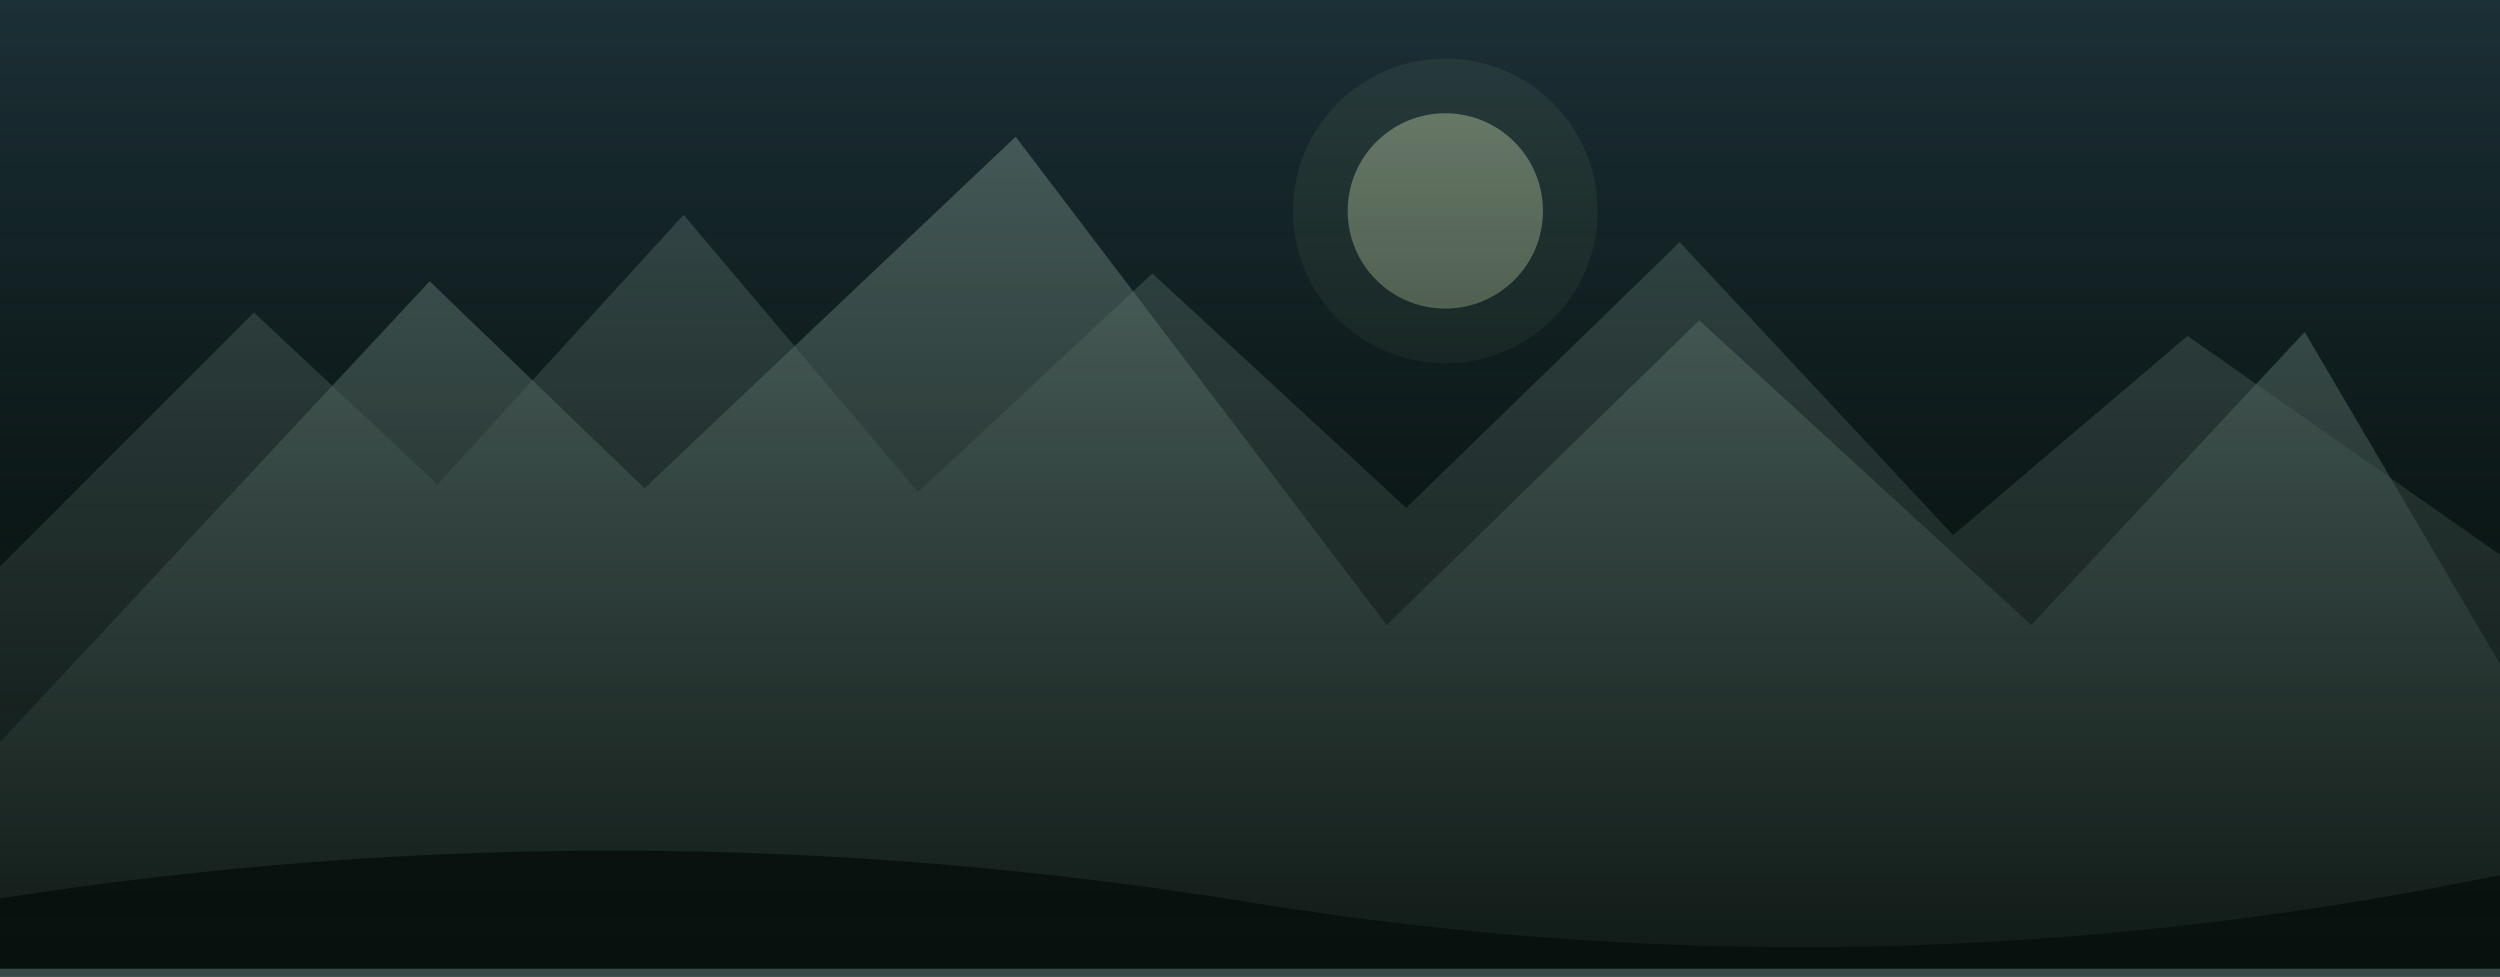
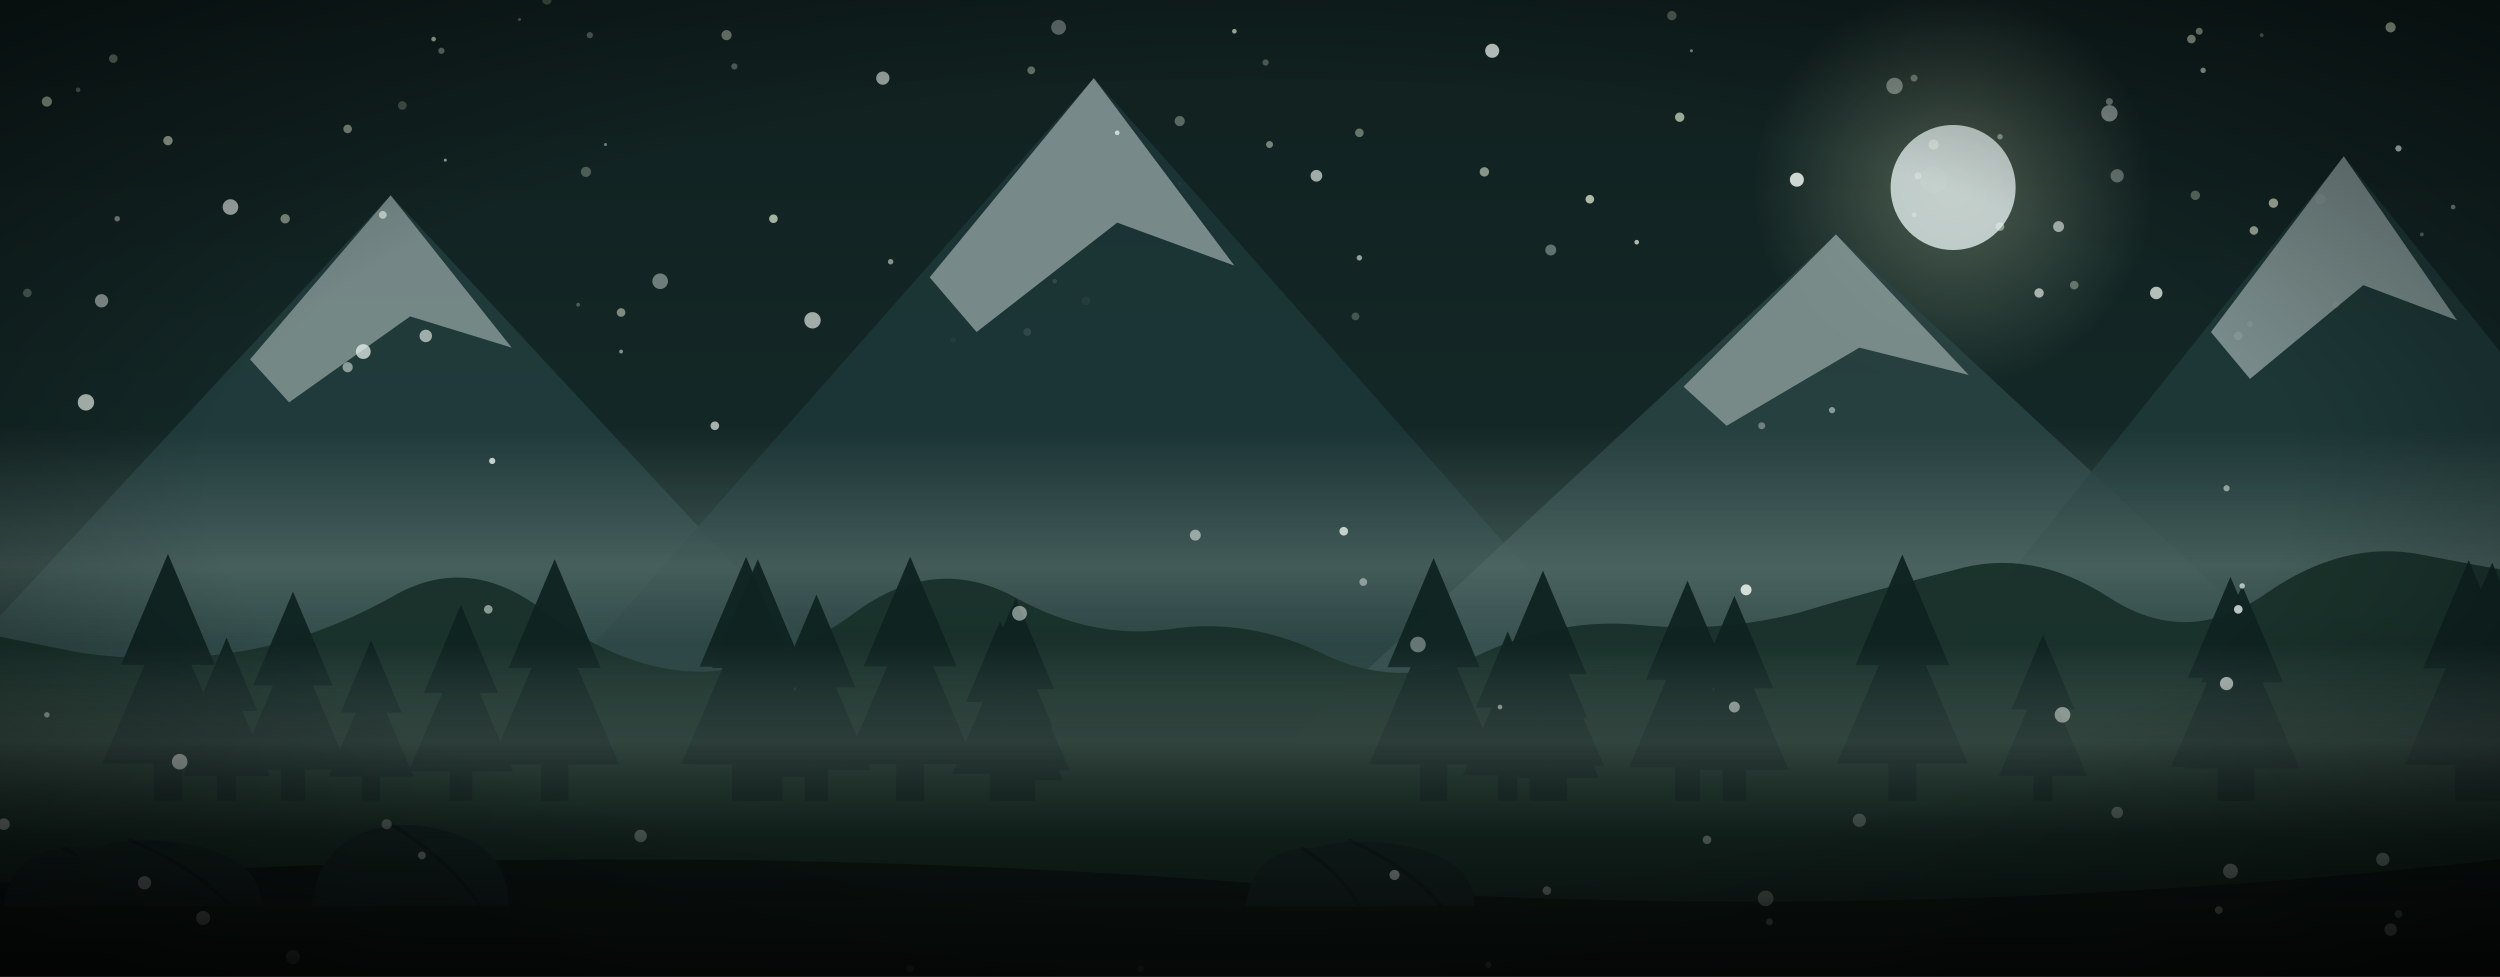
<svg xmlns="http://www.w3.org/2000/svg" viewBox="0 0 640 250" preserveAspectRatio="xMidYMid slice">
  <defs>
    <linearGradient id="sky" x2="0" y2="1">
-       <stop stop-color="#1c3037" />
-       <stop offset="1" stop-color="#07100d" />
+       <stop stop-color="#10201f" />
+       <stop offset="1" stop-color="#183230" />
    </linearGradient>
-     <linearGradient id="fade" x2="0" y2="1">
-       <stop stop-color="#07100d" stop-opacity="0" />
-       <stop offset="1" stop-color="#07100d" stop-opacity=".9" />
+     <radialGradient id="moonGlow">
+       <stop stop-color="#d9e8bd" stop-opacity=".30" />
+       <stop offset="1" stop-color="#d9e8bd" stop-opacity="0" />
+     </radialGradient>
+     <linearGradient id="fogBand" x2="0" y2="1">
+       <stop stop-color="#9eb4a9" stop-opacity="0" />
+       <stop offset=".5" stop-color="#9eb4a9" stop-opacity=".55" />
+       <stop offset="1" stop-color="#9eb4a9" stop-opacity="0" />
    </linearGradient>
+     <linearGradient id="ground" x2="0" y2="1">
+       <stop stop-color="#0b120e" stop-opacity="0" />
+       <stop offset="1" stop-color="#050806" stop-opacity=".95" />
+     </linearGradient>
+     <radialGradient id="vig" cx=".5" cy=".5" r=".75">
+       <stop offset=".55" stop-color="#000" stop-opacity="0" />
+       <stop offset="1" stop-color="#000" stop-opacity=".62" />
+     </radialGradient>
+     <radialGradient id="glow">
+       <stop stop-color="#ffcf7a" stop-opacity=".55" />
+       <stop offset="1" stop-color="#ffcf7a" stop-opacity="0" />
+     </radialGradient>
  </defs>
  <rect width="640" height="250" fill="url(#sky)" />
-   <circle cx="370" cy="54" r="25" fill="#d9e8bd" opacity=".42" />
-   <circle cx="370" cy="54" r="39" fill="#c4e2a1" opacity=".08" />
-   <path d="M0 145 L65 80 112 124 175 55 235 126 295 70 360 130 430 62 500 137 560 86 640 142 640 250 0 250Z" fill="#77918b" opacity=".38" />
-   <path d="M0 190 L110 72 165 125 260 35 355 160 435 82 520 160 590 85 640 170V250H0Z" fill="#77918b" opacity=".55" />
-   <path d="M0 230 Q160 205 320 231 T640 224V250H0Z" fill="#050b08" opacity=".85" />
-   <rect width="640" height="250" fill="url(#fade)" />
-   <path d="M0 249H640" stroke="#77918b" stroke-opacity=".45" stroke-width="2" />
+   <circle cx="151" cy="9" r="0.8" fill="#dfe9d0" opacity="0.34" />
+   <circle cx="43" cy="36" r="1.2" fill="#dfe9d0" opacity="0.69" />
+   <circle cx="490" cy="20" r="0.9" fill="#dfe9d0" opacity="0.40" />
+   <circle cx="111" cy="10" r="0.6" fill="#dfe9d0" opacity="0.76" />
+   <circle cx="531" cy="73" r="1.1" fill="#dfe9d0" opacity="0.36" />
+   <circle cx="198" cy="56" r="1.1" fill="#dfe9d0" opacity="0.72" />
+   <circle cx="563" cy="8" r="0.9" fill="#dfe9d0" opacity="0.62" />
+   <circle cx="324" cy="16" r="0.8" fill="#dfe9d0" opacity="0.30" />
+   <circle cx="598" cy="78" r="0.9" fill="#dfe9d0" opacity="0.42" />
+   <circle cx="582" cy="52" r="1.2" fill="#dfe9d0" opacity="0.72" />
+   <circle cx="325" cy="37" r="0.9" fill="#dfe9d0" opacity="0.49" />
+   <circle cx="103" cy="27" r="1.1" fill="#dfe9d0" opacity="0.27" />
+   <circle cx="30" cy="56" r="0.7" fill="#dfe9d0" opacity="0.54" />
+   <circle cx="302" cy="31" r="1.3" fill="#dfe9d0" opacity="0.36" />
+   <circle cx="264" cy="18" r="1.0" fill="#dfe9d0" opacity="0.40" />
+   <circle cx="228" cy="67" r="0.7" fill="#dfe9d0" opacity="0.56" />
+   <circle cx="579" cy="9" r="0.5" fill="#dfe9d0" opacity="0.38" />
+   <circle cx="490" cy="55" r="0.6" fill="#dfe9d0" opacity="0.43" />
+   <circle cx="114" cy="41" r="0.4" fill="#dfe9d0" opacity="0.63" />
+   <circle cx="573" cy="86" r="1.1" fill="#dfe9d0" opacity="0.78" />
+   <circle cx="12" cy="26" r="1.3" fill="#dfe9d0" opacity="0.68" />
+   <circle cx="263" cy="85" r="1.0" fill="#dfe9d0" opacity="0.70" />
+   <circle cx="188" cy="17" r="0.8" fill="#dfe9d0" opacity="0.33" />
+   <circle cx="244" cy="87" r="0.7" fill="#dfe9d0" opacity="0.26" />
+   <circle cx="29" cy="15" r="1.1" fill="#dfe9d0" opacity="0.45" />
+   <circle cx="186" cy="9" r="1.3" fill="#dfe9d0" opacity="0.48" />
+   <circle cx="133" cy="5" r="0.4" fill="#dfe9d0" opacity="0.34" />
+   <circle cx="433" cy="13" r="0.4" fill="#dfe9d0" opacity="0.52" />
+   <circle cx="159" cy="90" r="0.5" fill="#dfe9d0" opacity="0.54" />
+   <circle cx="495" cy="37" r="1.3" fill="#dfe9d0" opacity="0.51" />
+   <circle cx="155" cy="37" r="0.4" fill="#dfe9d0" opacity="0.48" />
+   <circle cx="159" cy="80" r="1.1" fill="#dfe9d0" opacity="0.52" />
+   <circle cx="20" cy="23" r="0.6" fill="#dfe9d0" opacity="0.36" />
+   <circle cx="148" cy="78" r="0.5" fill="#dfe9d0" opacity="0.28" />
+   <circle cx="594" cy="51" r="1.3" fill="#dfe9d0" opacity="0.47" />
+   <circle cx="577" cy="59" r="1.1" fill="#dfe9d0" opacity="0.66" />
+   <circle cx="316" cy="8" r="0.6" fill="#dfe9d0" opacity="0.73" />
+   <circle cx="576" cy="83" r="0.7" fill="#dfe9d0" opacity="0.61" />
+   <circle cx="512" cy="58" r="1.1" fill="#dfe9d0" opacity="0.54" />
+   <circle cx="419" cy="62" r="0.6" fill="#dfe9d0" opacity="0.76" />
+   <circle cx="612" cy="7" r="1.3" fill="#dfe9d0" opacity="0.78" />
+   <circle cx="428" cy="4" r="1.2" fill="#dfe9d0" opacity="0.32" />
+   <circle cx="620" cy="60" r="0.5" fill="#dfe9d0" opacity="0.34" />
+   <circle cx="407" cy="51" r="1.1" fill="#dfe9d0" opacity="0.76" />
+   <circle cx="140" cy="0" r="1.2" fill="#dfe9d0" opacity="0.26" />
+   <circle cx="561" cy="10" r="1.1" fill="#dfe9d0" opacity="0.68" />
+   <circle cx="562" cy="50" r="1.2" fill="#dfe9d0" opacity="0.36" />
+   <circle cx="430" cy="30" r="1.2" fill="#dfe9d0" opacity="0.68" />
+   <circle cx="302" cy="47" r="0.4" fill="#dfe9d0" opacity="0.27" />
+   <circle cx="380" cy="44" r="1.2" fill="#dfe9d0" opacity="0.58" />
+   <circle cx="89" cy="33" r="1.1" fill="#dfe9d0" opacity="0.54" />
+   <circle cx="7" cy="75" r="1.1" fill="#dfe9d0" opacity="0.30" />
+   <circle cx="348" cy="34" r="1.1" fill="#dfe9d0" opacity="0.42" />
+   <circle cx="150" cy="44" r="1.3" fill="#dfe9d0" opacity="0.30" />
+   <circle cx="73" cy="56" r="1.2" fill="#dfe9d0" opacity="0.53" />
+   <circle cx="278" cy="77" r="1.1" fill="#dfe9d0" opacity="0.29" />
+   <circle cx="564" cy="18" r="0.7" fill="#dfe9d0" opacity="0.71" />
+   <circle cx="270" cy="72" r="0.6" fill="#dfe9d0" opacity="0.73" />
+   <circle cx="113" cy="13" r="0.8" fill="#dfe9d0" opacity="0.44" />
+   <circle cx="347" cy="81" r="1.0" fill="#dfe9d0" opacity="0.25" />
+   <circle cx="500" cy="48" r="51.2" fill="url(#moonGlow)" />
+   <circle cx="500" cy="48" r="16" fill="#e6f0ee" opacity=".78" />
+   <circle cx="495" cy="46" r="3.5" fill="#c6d6d2" opacity=".25" />
+   <path d="M-30.0 190 L100 50 L230.0 190Z" fill="#233f40" opacity="0.8" />
+   <path d="M100 50 L131 89 L105 81 L74 103 L64 92Z" fill="#dfeae7" opacity="0.44" />
+   <path d="M130.0 190 L280 20 L430.0 190Z" fill="#1c3637" opacity="0.85" />
+   <path d="M280 20 L316 68 L286 57 L250 85 L238 71Z" fill="#dfeae7" opacity="0.47" />
+   <path d="M330.0 190 L470 60 L610.0 190Z" fill="#2a4545" opacity="0.8" />
+   <path d="M470 60 L504 96 L476 89 L442 109 L431 99Z" fill="#dfeae7" opacity="0.44" />
+   <path d="M480.0 190 L600 40 L720.0 190Z" fill="#1f3a3a" opacity="0.85" />
+   <path d="M600 40 L629 82 L605 73 L576 97 L566 85Z" fill="#dfeae7" opacity="0.47" />
+   <rect x="0" y="110" width="640" height="70" fill="url(#fogBand)" opacity="0.55" style="color:#9eb4a9" />
+   <path d="M0 250 L0 163 Q0 163 20 167 Q40 170 60 167 Q80 164 100 153 Q120 141 140 157 Q160 172 180 172 Q200 171 220 156 Q240 142 260 153 Q280 164 300 161 Q320 158 340 168 Q360 177 380 167 Q400 158 420 160 Q440 162 460 157 Q480 151 500 146 Q520 140 540 153 Q560 166 580 152 Q600 138 620 142 Q640 146 660 149 L640 250Z" fill="#183029" opacity="0.95" />
+   <path d="M367 142.863 L378.8 170.8 L372.9 170.8 L383.5 195.7 L370.5 195.7 L370.5 205 L363.5 205 L363.5 195.7 L350.5 195.7 L361.1 170.8 L355.2 170.8Z" fill="#0f2321" opacity="0.95" />
+   <path d="M487 141.946 L499.0 170.3 L493.0 170.3 L503.8 195.5 L490.6 195.5 L490.6 205 L483.4 205 L483.4 195.5 L470.2 195.5 L481.0 170.3 L475.0 170.3Z" fill="#0f2321" opacity="0.95" />
+   <path d="M75 151.453 L85.2 175.5 L80.1 175.5 L89.2 197.0 L78.1 197.0 L78.1 205 L71.9 205 L71.9 197.0 L60.8 197.0 L69.9 175.5 L64.8 175.5Z" fill="#0f2321" opacity="0.95" />
+   <path d="M432 148.644 L442.7 174.0 L437.4 174.0 L447.0 196.5 L435.2 196.5 L435.2 205 L428.8 205 L428.8 196.5 L417.0 196.5 L426.6 174.0 L421.3 174.0Z" fill="#0f2321" opacity="0.95" />
+   <path d="M395 146.062 L406.2 172.6 L400.6 172.6 L410.7 196.2 L398.4 196.2 L398.4 205 L391.6 205 L391.6 196.2 L379.3 196.2 L389.4 172.6 L383.8 172.6Z" fill="#0f2321" opacity="0.95" />
+   <path d="M194 143.165 L205.7 171.0 L199.9 171.0 L210.4 195.7 L197.5 195.7 L197.5 205 L190.5 205 L190.5 195.7 L177.6 195.7 L188.1 171.0 L182.3 171.0Z" fill="#0f2321" opacity="0.95" />
+   <path d="M260 153.029 L269.9 176.4 L264.9 176.4 L273.8 197.2 L263.0 197.2 L263.0 205 L257.0 205 L257.0 197.2 L246.2 197.2 L255.1 176.4 L250.1 176.4Z" fill="#0f2321" opacity="0.95" />
+   <path d="M574 149.892 L584.5 174.7 L579.2 174.7 L588.7 196.7 L577.1 196.7 L577.1 205 L570.9 205 L570.9 196.7 L559.3 196.7 L568.8 174.7 L563.5 174.7Z" fill="#0f2321" opacity="0.95" />
+   <path d="M198 164.089 L205.8 182.5 L201.9 182.5 L208.9 198.9 L200.3 198.9 L200.3 205 L195.7 205 L195.7 198.9 L187.1 198.9 L194.1 182.5 L190.2 182.5Z" fill="#0f2321" opacity="0.95" />
+   <path d="M209 152.196 L219.0 176.0 L214.0 176.0 L223.0 197.1 L212.0 197.1 L212.0 205 L206.0 205 L206.0 197.1 L195.0 197.1 L204.0 176.0 L199.0 176.0Z" fill="#0f2321" opacity="0.95" />
+   <path d="M638 144.029 L649.6 171.5 L643.8 171.5 L654.2 195.9 L641.5 195.9 L641.5 205 L634.5 205 L634.5 195.9 L621.8 195.9 L632.2 171.5 L626.4 171.5Z" fill="#0f2321" opacity="0.95" />
+   <path d="M256 158.98 L264.7 179.7 L260.4 179.7 L268.2 198.1 L258.6 198.1 L258.6 205 L253.4 205 L253.4 198.1 L243.8 198.1 L251.6 179.7 L247.3 179.7Z" fill="#0f2321" opacity="0.95" />
+   <path d="M523 162.487 L531.1 181.6 L527.0 181.6 L534.3 198.6 L525.4 198.6 L525.4 205 L520.6 205 L520.6 198.6 L511.7 198.6 L519.0 181.6 L514.9 181.6Z" fill="#0f2321" opacity="0.95" />
+   <path d="M263 170.605 L269.5 186.1 L266.3 186.1 L272.1 199.8 L265.0 199.8 L265.0 205 L261.0 205 L261.0 199.8 L253.9 199.8 L259.7 186.1 L256.5 186.1Z" fill="#0f2321" opacity="0.95" />
+   <path d="M118 154.794 L127.5 177.4 L122.8 177.4 L131.4 197.5 L120.9 197.5 L120.9 205 L115.1 205 L115.1 197.5 L104.6 197.5 L113.2 177.4 L108.5 177.4Z" fill="#0f2321" opacity="0.95" />
+   <path d="M444 152.557 L454.0 176.2 L449.0 176.2 L457.9 197.1 L447.0 197.1 L447.0 205 L441.0 205 L441.0 197.1 L430.1 197.1 L439.0 176.2 L434.0 176.2Z" fill="#0f2321" opacity="0.95" />
+   <path d="M233 142.468 L244.9 170.6 L238.9 170.6 L249.6 195.6 L236.6 195.6 L236.6 205 L229.4 205 L229.4 195.6 L216.4 195.6 L227.1 170.6 L221.1 170.6Z" fill="#0f2321" opacity="0.95" />
+   <path d="M399 166.318 L406.3 183.7 L402.7 183.7 L409.3 199.2 L401.2 199.2 L401.2 205 L396.8 205 L396.8 199.2 L388.7 199.2 L395.3 183.7 L391.7 183.7Z" fill="#0f2321" opacity="0.95" />
+   <path d="M43 141.786 L55.0 170.2 L49.0 170.2 L59.8 195.5 L46.6 195.5 L46.6 205 L39.4 205 L39.4 195.5 L26.2 195.5 L37.0 170.2 L31.0 170.2Z" fill="#0f2321" opacity="0.95" />
+   <path d="M632 143.401 L643.7 171.1 L637.9 171.1 L648.4 195.8 L635.5 195.8 L635.5 205 L628.5 205 L628.5 195.8 L615.6 195.8 L626.1 171.1 L620.3 171.1Z" fill="#0f2321" opacity="0.95" />
+   <path d="M386 161.633 L394.2 181.1 L390.1 181.1 L397.5 198.5 L388.5 198.5 L388.5 205 L383.5 205 L383.5 198.5 L374.5 198.5 L381.9 181.1 L377.8 181.1Z" fill="#0f2321" opacity="0.95" />
+   <path d="M58 163.263 L65.9 182.0 L62.0 182.0 L69.1 198.7 L60.4 198.7 L60.4 205 L55.6 205 L55.6 198.7 L46.9 198.7 L54.0 182.0 L50.1 182.0Z" fill="#0f2321" opacity="0.95" />
+   <path d="M142 143.153 L153.8 171.0 L147.9 171.0 L158.5 195.7 L145.5 195.7 L145.5 205 L138.5 205 L138.5 195.7 L125.5 195.7 L136.1 171.0 L130.2 171.0Z" fill="#0f2321" opacity="0.95" />
+   <path d="M571 147.662 L581.9 173.5 L576.4 173.5 L586.3 196.4 L574.3 196.4 L574.3 205 L567.7 205 L567.7 196.4 L555.7 196.4 L565.6 173.5 L560.1 173.5Z" fill="#0f2321" opacity="0.95" />
+   <path d="M95 163.85 L102.8 182.4 L98.9 182.4 L105.9 198.8 L97.3 198.8 L97.3 205 L92.7 205 L92.7 198.8 L84.1 198.8 L91.1 182.4 L87.2 182.4Z" fill="#0f2321" opacity="0.95" />
+   <path d="M191 142.562 L202.9 170.7 L196.9 170.7 L207.6 195.6 L194.6 195.6 L194.6 205 L187.4 205 L187.4 195.6 L174.4 195.6 L185.1 170.7 L179.1 170.7Z" fill="#0f2321" opacity="0.95" />
+   <rect x="0" y="165" width="640" height="50" fill="url(#fogBand)" opacity="0.5" style="color:#9eb4a9" />
+   <path d="M0 250 L0 226 Q160 214 320 226 T640 220 L640 250Z" fill="#0a1514" />
+   <path d="M79.724 232 Q82.252 211.193 105 211.193 Q130.276 213.274 130.276 232Z" fill="#142625" />
+   <path d="M100 211 Q115 220 123 232" stroke="#000" stroke-opacity=".28" fill="none" />
+   <path d="M322.529 232 Q325.276 215.377 350 215.377 Q377.471 217.039 377.471 232Z" fill="#142625" />
+   <path d="M345 215 Q361 222 369 232" stroke="#000" stroke-opacity=".28" fill="none" />
+   <path d="M318.952 232 Q320.657 217.032 336 217.032 Q353.048 218.529 353.048 232Z" fill="#142625" />
+   <path d="M333 217 Q343 223 348 232" stroke="#000" stroke-opacity=".28" fill="none" />
+   <path d="M0.885 232 Q2.797 216.782 20 216.782 Q39.115 218.304 39.115 232Z" fill="#142625" />
+   <path d="M16 217 Q28 223 33 232" stroke="#000" stroke-opacity=".28" fill="none" />
+   <path d="M11.097 232 Q13.887 215.109 39 215.109 Q66.903 216.798 66.903 232Z" fill="#142625" />
+   <path d="M33 215 Q50 222 59 232" stroke="#000" stroke-opacity=".28" fill="none" />
+   <circle cx="570" cy="175" r="1.7" fill="#eef5f0" opacity="0.68" />
+   <circle cx="610" cy="220" r="1.7" fill="#eef5f0" opacity="0.63" />
+   <circle cx="444" cy="181" r="1.4" fill="#eef5f0" opacity="0.60" />
+   <circle cx="99" cy="211" r="1.3" fill="#eef5f0" opacity="0.38" />
+   <circle cx="108" cy="219" r="1.0" fill="#eef5f0" opacity="0.55" />
+   <circle cx="437" cy="215" r="1.1" fill="#eef5f0" opacity="0.54" />
+   <circle cx="271" cy="7" r="1.9" fill="#eef5f0" opacity="0.36" />
+   <circle cx="614" cy="38" r="0.8" fill="#eef5f0" opacity="0.77" />
+   <circle cx="527" cy="58" r="1.4" fill="#eef5f0" opacity="0.59" />
+   <circle cx="460" cy="46" r="1.8" fill="#eef5f0" opacity="0.85" />
+   <circle cx="452" cy="230" r="2.0" fill="#eef5f0" opacity="0.54" />
+   <circle cx="542" cy="208" r="1.5" fill="#eef5f0" opacity="0.40" />
+   <circle cx="396" cy="228" r="1.1" fill="#eef5f0" opacity="0.67" />
+   <circle cx="574" cy="150" r="0.7" fill="#eef5f0" opacity="0.67" />
+   <circle cx="164" cy="214" r="1.6" fill="#eef5f0" opacity="0.50" />
+   <circle cx="573" cy="156" r="1.1" fill="#eef5f0" opacity="0.77" />
+   <circle cx="571" cy="223" r="1.9" fill="#eef5f0" opacity="0.68" />
+   <circle cx="447" cy="151" r="1.4" fill="#eef5f0" opacity="0.84" />
+   <circle cx="226" cy="20" r="1.7" fill="#eef5f0" opacity="0.60" />
+   <circle cx="349" cy="149" r="1.0" fill="#eef5f0" opacity="0.45" />
+   <circle cx="46" cy="195" r="2.0" fill="#eef5f0" opacity="0.70" />
+   <circle cx="75" cy="245" r="1.8" fill="#eef5f0" opacity="0.60" />
+   <circle cx="1" cy="211" r="1.5" fill="#eef5f0" opacity="0.66" />
+   <circle cx="12" cy="183" r="0.7" fill="#eef5f0" opacity="0.59" />
+   <circle cx="93" cy="90" r="1.9" fill="#eef5f0" opacity="0.72" />
+   <circle cx="522" cy="75" r="1.2" fill="#eef5f0" opacity="0.65" />
+   <circle cx="22" cy="103" r="2.1" fill="#eef5f0" opacity="0.73" />
+   <circle cx="552" cy="75" r="1.6" fill="#eef5f0" opacity="0.74" />
+   <circle cx="451" cy="109" r="0.9" fill="#eef5f0" opacity="0.36" />
+   <circle cx="568" cy="233" r="1.0" fill="#eef5f0" opacity="0.73" />
+   <circle cx="261" cy="157" r="1.9" fill="#eef5f0" opacity="0.51" />
+   <circle cx="397" cy="64" r="1.4" fill="#eef5f0" opacity="0.37" />
+   <circle cx="169" cy="72" r="2.0" fill="#eef5f0" opacity="0.42" />
+   <circle cx="485" cy="22" r="2.1" fill="#eef5f0" opacity="0.43" />
+   <circle cx="59" cy="53" r="2.0" fill="#eef5f0" opacity="0.68" />
+   <circle cx="570" cy="125" r="0.8" fill="#eef5f0" opacity="0.52" />
+   <circle cx="292" cy="248" r="0.8" fill="#eef5f0" opacity="0.47" />
+   <circle cx="540" cy="29" r="2.1" fill="#eef5f0" opacity="0.50" />
+   <circle cx="363" cy="165" r="2.0" fill="#eef5f0" opacity="0.39" />
+   <circle cx="542" cy="45" r="1.7" fill="#eef5f0" opacity="0.36" />
+   <circle cx="491" cy="45" r="0.9" fill="#eef5f0" opacity="0.37" />
+   <circle cx="208" cy="82" r="2.1" fill="#eef5f0" opacity="0.65" />
+   <circle cx="233" cy="248" r="0.9" fill="#eef5f0" opacity="0.46" />
+   <circle cx="612" cy="238" r="1.6" fill="#eef5f0" opacity="0.84" />
+   <circle cx="37" cy="226" r="1.7" fill="#eef5f0" opacity="0.68" />
+   <circle cx="540" cy="26" r="0.9" fill="#eef5f0" opacity="0.42" />
+   <circle cx="306" cy="137" r="1.4" fill="#eef5f0" opacity="0.53" />
+   <circle cx="476" cy="210" r="1.7" fill="#eef5f0" opacity="0.37" />
+   <circle cx="98" cy="55" r="1.0" fill="#eef5f0" opacity="0.64" />
+   <circle cx="125" cy="156" r="1.1" fill="#eef5f0" opacity="0.53" />
+   <circle cx="453" cy="236" r="0.9" fill="#eef5f0" opacity="0.52" />
+   <circle cx="628" cy="53" r="0.6" fill="#eef5f0" opacity="0.45" />
+   <circle cx="528" cy="183" r="2.0" fill="#eef5f0" opacity="0.60" />
+   <circle cx="26" cy="77" r="1.7" fill="#eef5f0" opacity="0.55" />
+   <circle cx="89" cy="94" r="1.3" fill="#eef5f0" opacity="0.53" />
+   <circle cx="286" cy="34" r="0.6" fill="#eef5f0" opacity="0.74" />
+   <circle cx="469" cy="105" r="0.8" fill="#eef5f0" opacity="0.50" />
+   <circle cx="357" cy="224" r="1.3" fill="#eef5f0" opacity="0.84" />
+   <circle cx="337" cy="45" r="1.5" fill="#eef5f0" opacity="0.65" />
+   <circle cx="384" cy="181" r="0.6" fill="#eef5f0" opacity="0.57" />
+   <circle cx="512" cy="35" r="0.7" fill="#eef5f0" opacity="0.44" />
+   <circle cx="183" cy="109" r="1.1" fill="#eef5f0" opacity="0.67" />
+   <circle cx="109" cy="86" r="1.6" fill="#eef5f0" opacity="0.62" />
+   <circle cx="614" cy="234" r="1.0" fill="#eef5f0" opacity="0.52" />
+   <circle cx="344" cy="136" r="1.1" fill="#eef5f0" opacity="0.78" />
+   <circle cx="126" cy="118" r="0.8" fill="#eef5f0" opacity="0.79" />
+   <circle cx="381" cy="247" r="0.8" fill="#eef5f0" opacity="0.71" />
+   <circle cx="382" cy="13" r="1.8" fill="#eef5f0" opacity="0.79" />
+   <circle cx="52" cy="235" r="1.8" fill="#eef5f0" opacity="0.65" />
+   <circle cx="348" cy="66" r="0.7" fill="#eef5f0" opacity="0.59" />
+   <rect y="170" width="640" height="80" fill="url(#ground)" />
+   <rect width="640" height="250" fill="url(#vig)" />
</svg>
